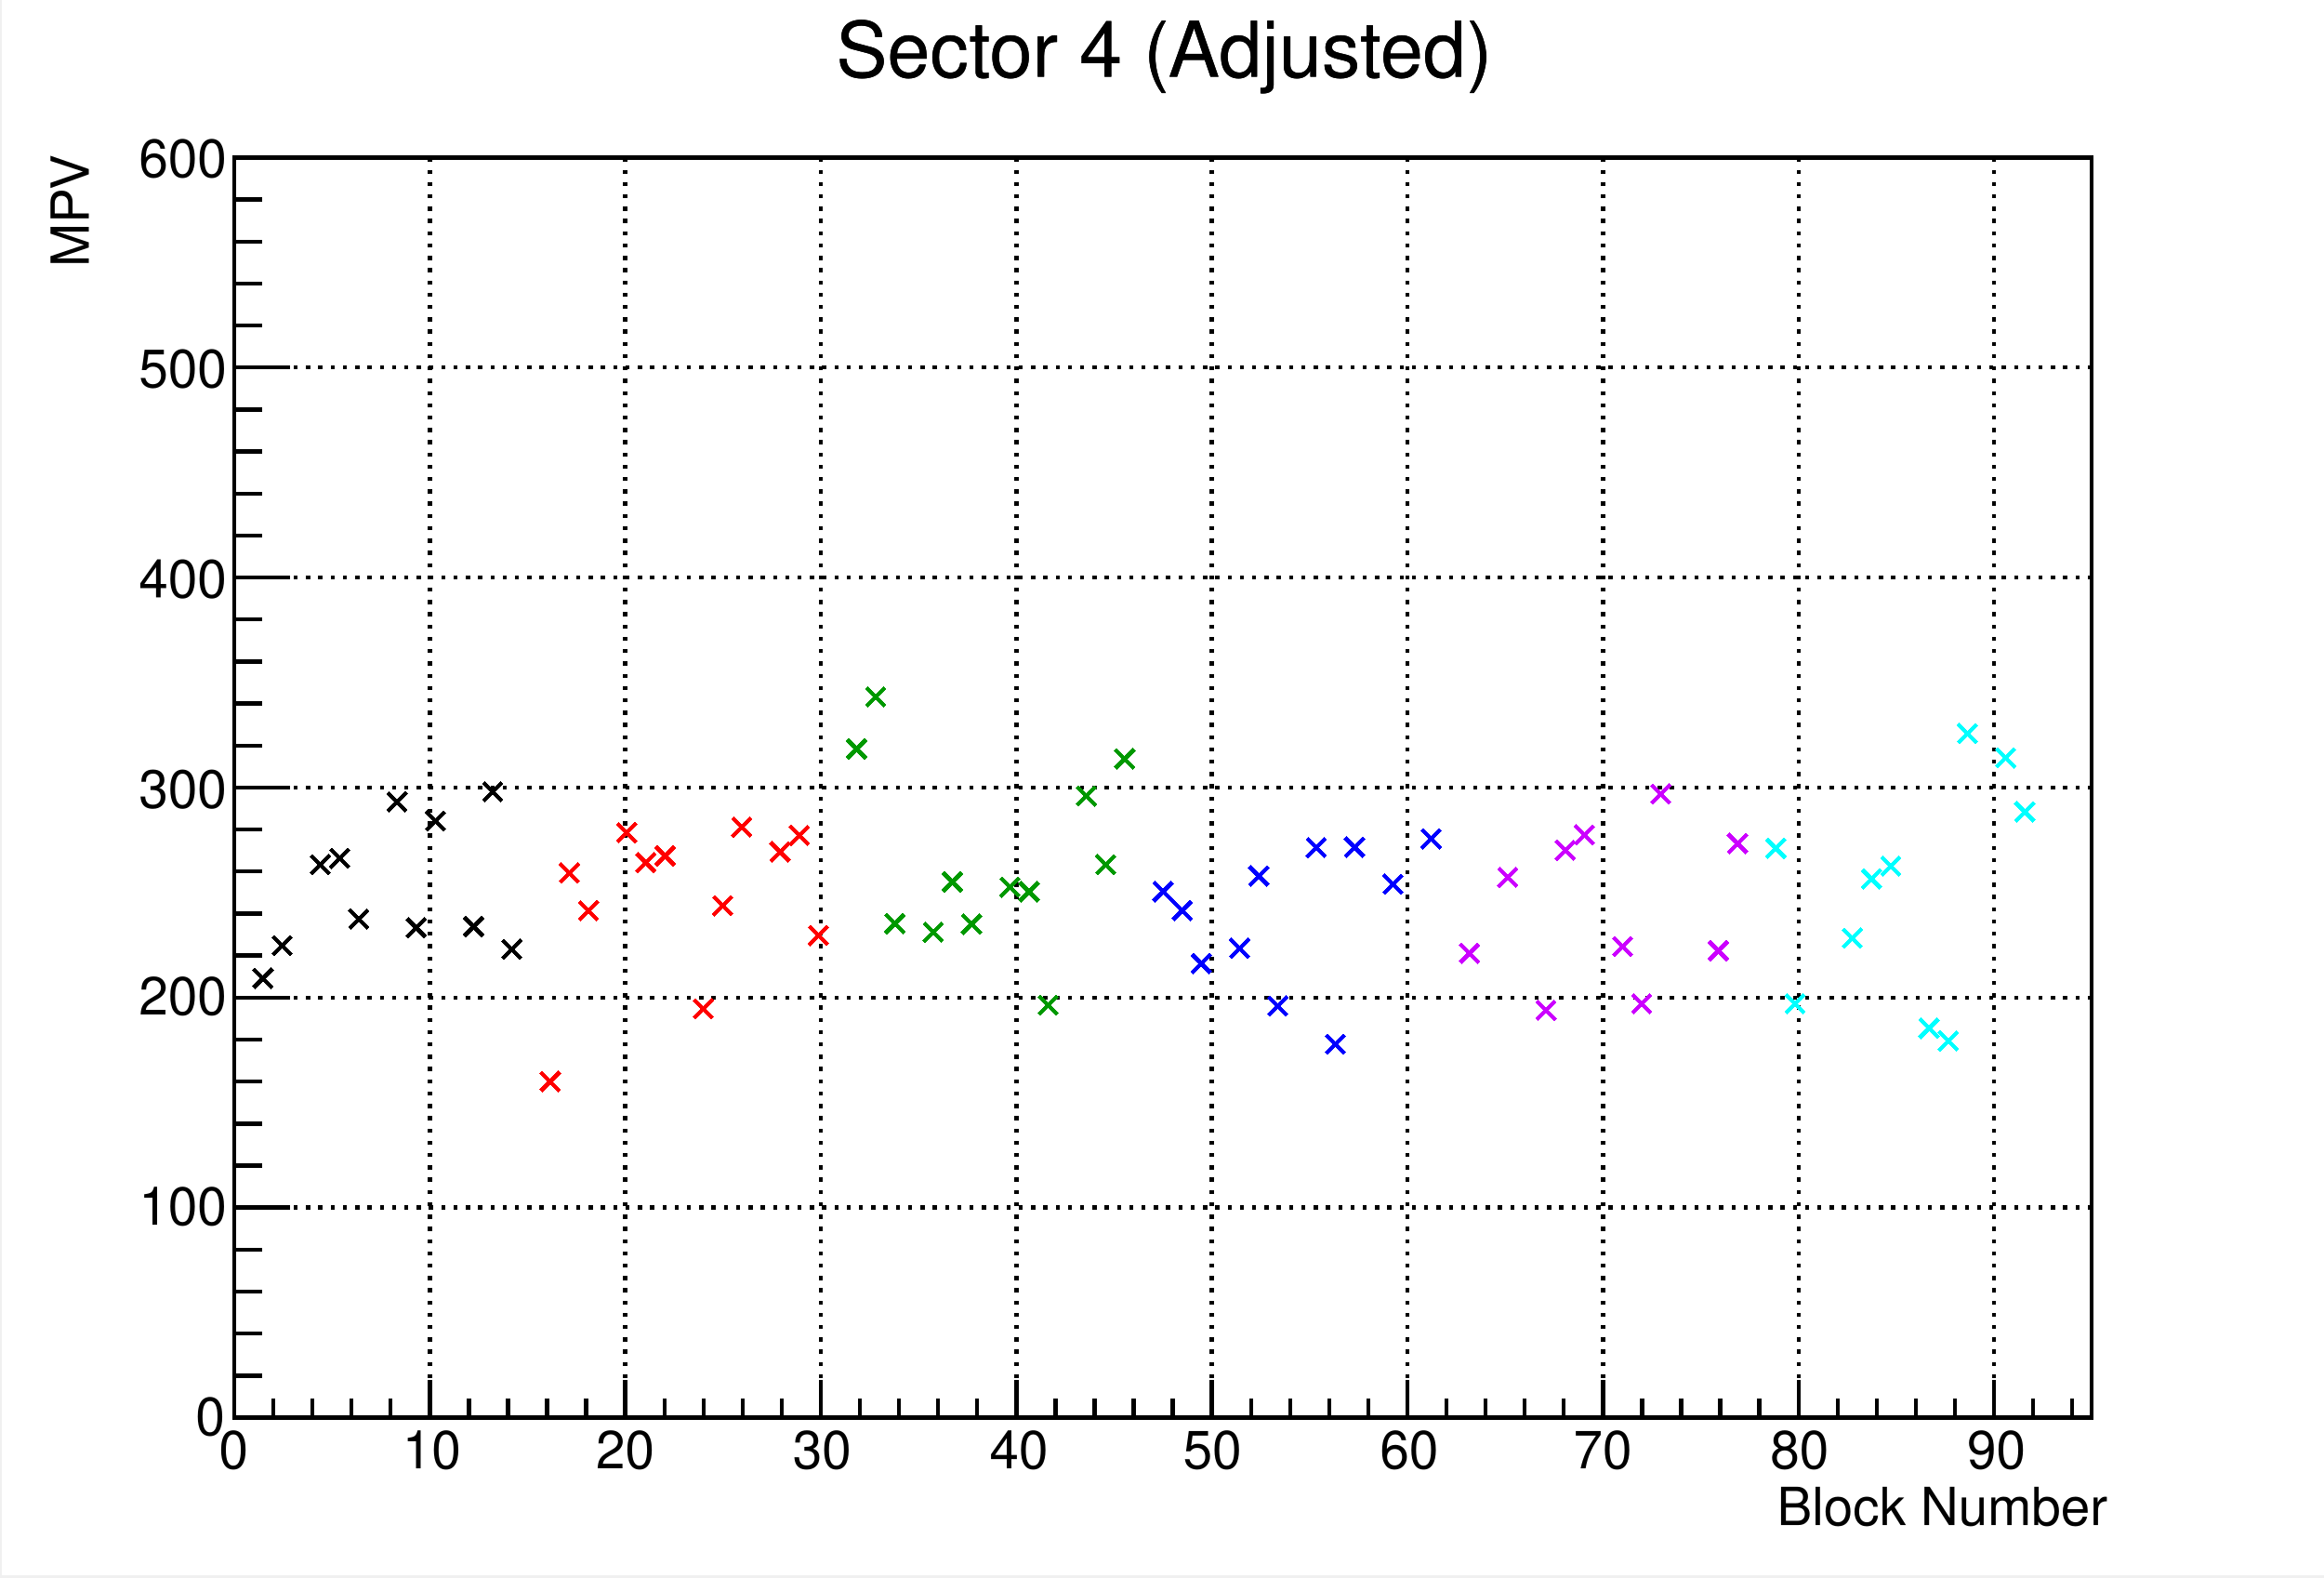
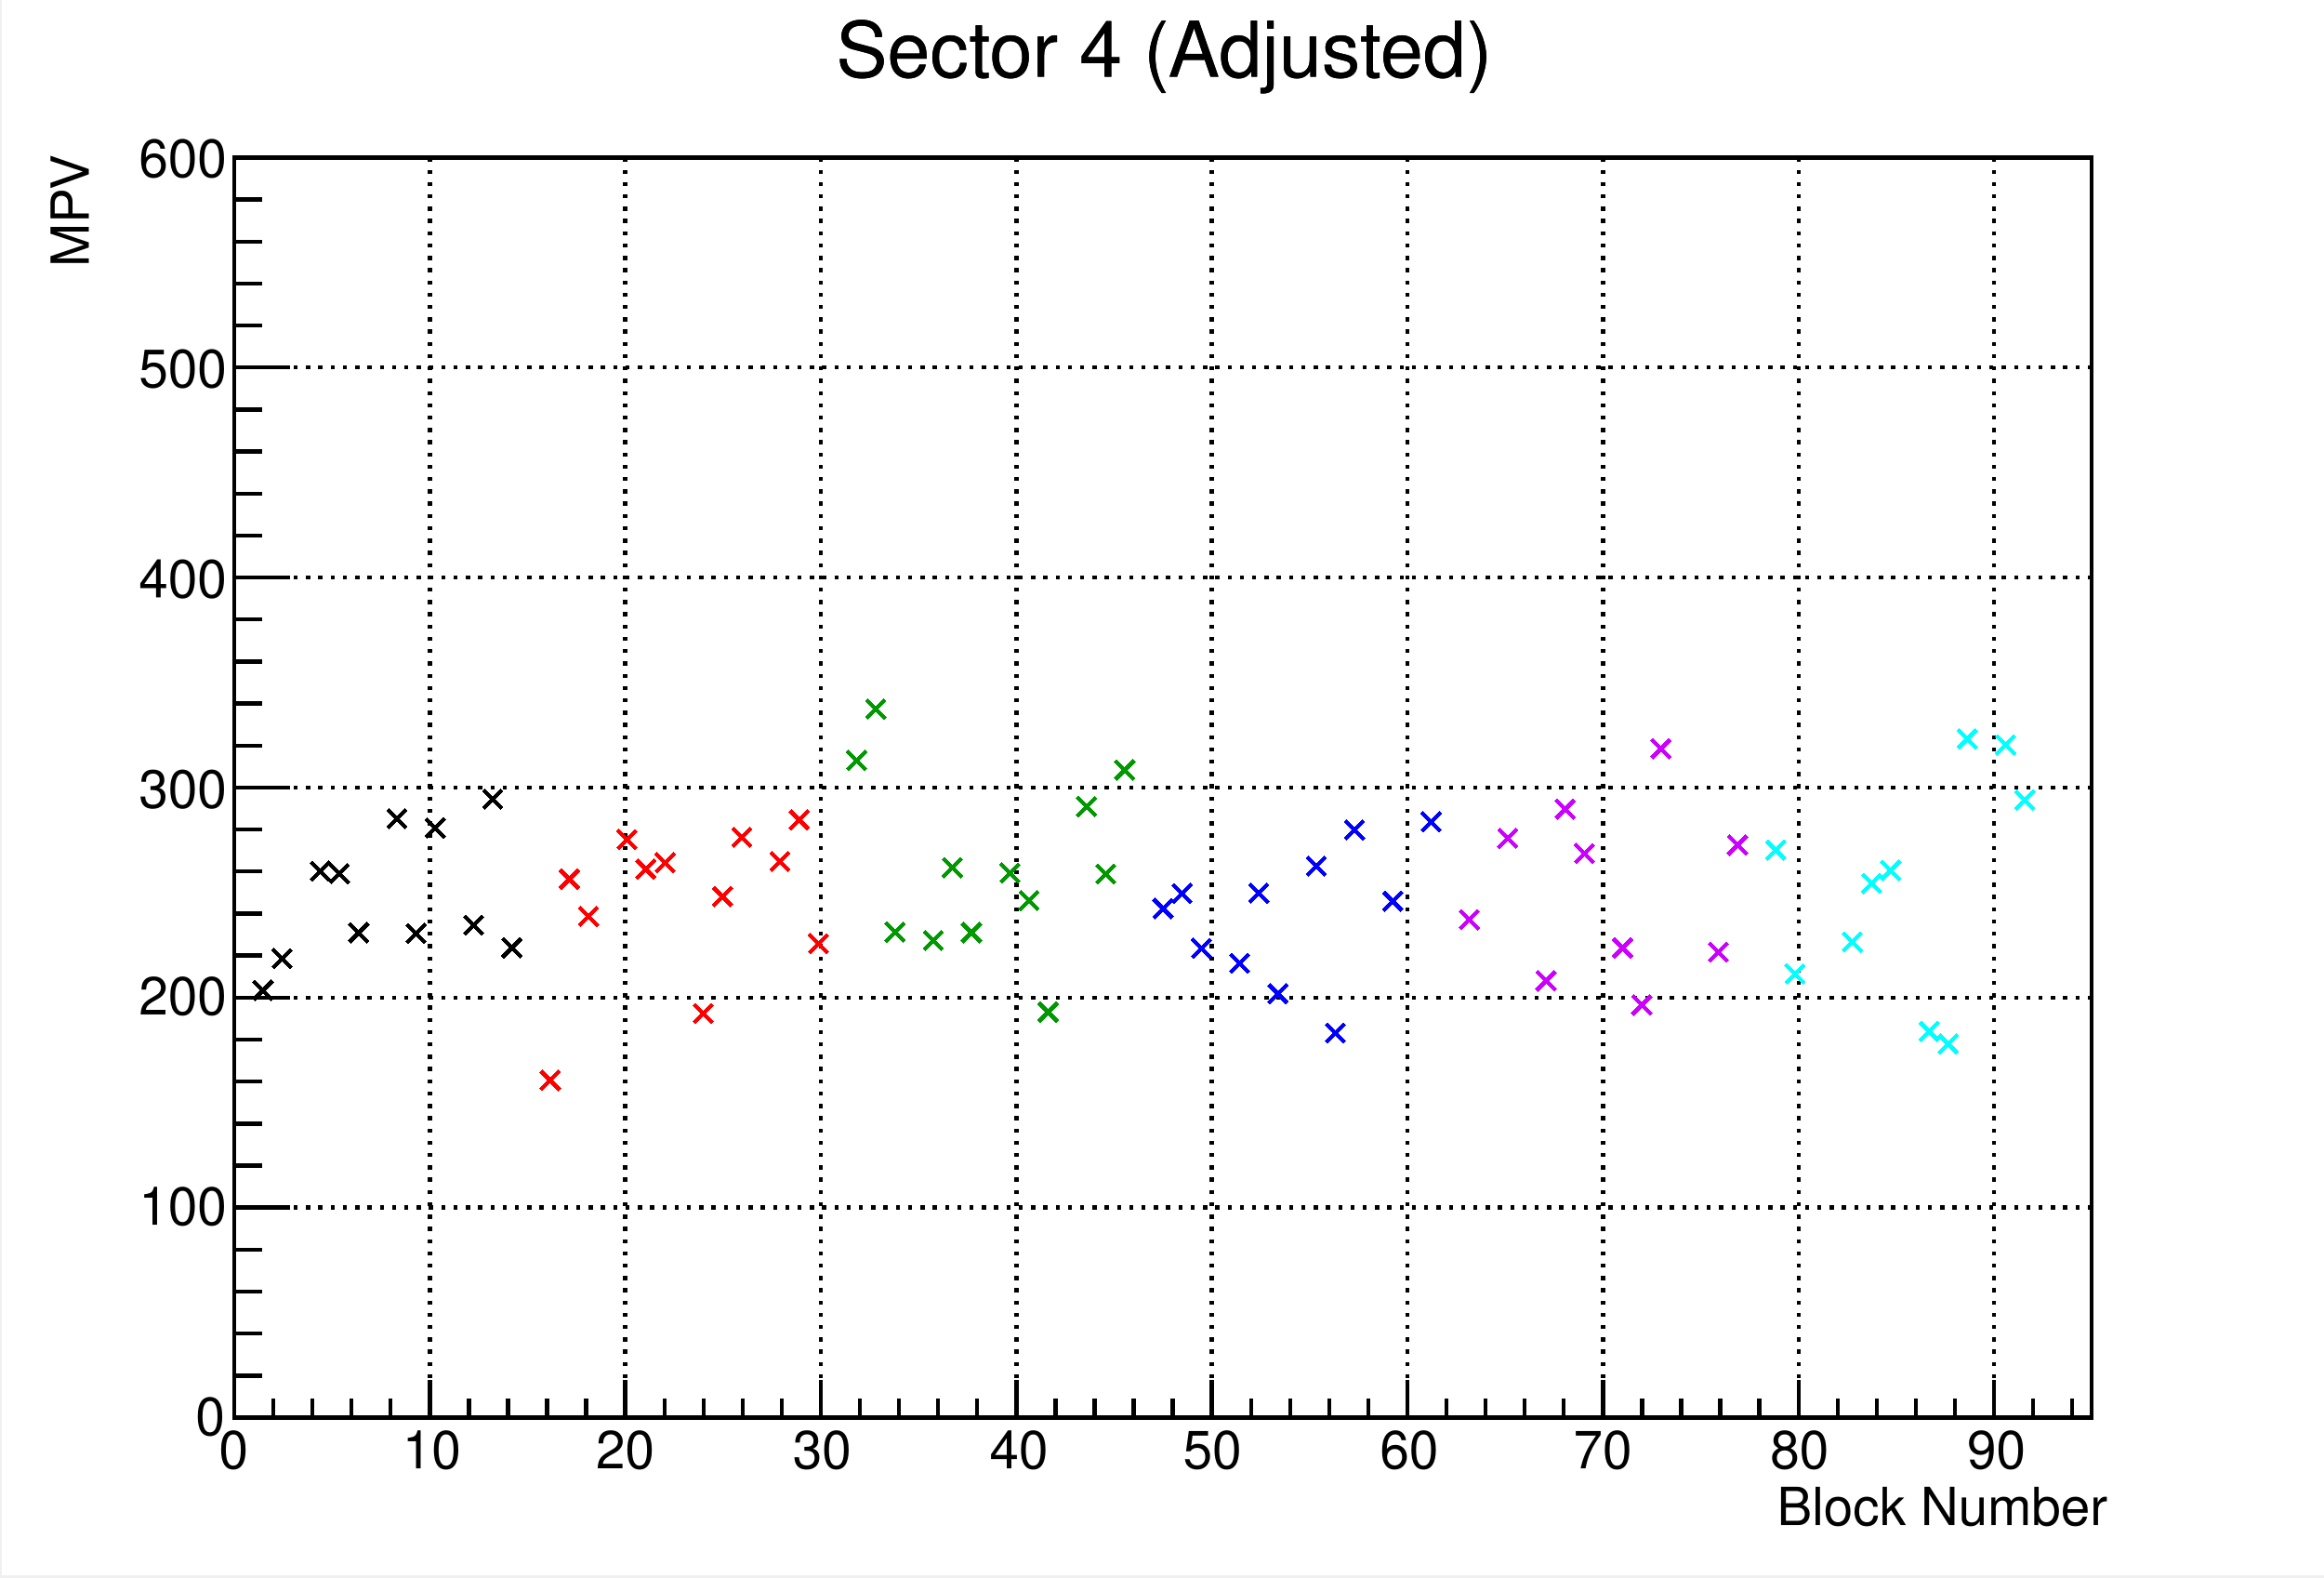
<svg xmlns="http://www.w3.org/2000/svg" width="567.429" height="384.969" viewBox="0 0 567.429 384.969" shape-rendering="crispEdges">
  <defs>
</defs>
  <rect x="0.5" y="0" width="566.929" height="384.469" fill="white" />
  <rect x="57.193" y="38.447" width="453.543" height="307.575" fill="white" />
  <rect x="57.193" y="38.447" width="453.543" height="307.575" fill="none" stroke="black" />
  <path d="M57.193,346.022h 453.543" fill="none" stroke="black" />
  <path d="M57.193,38.447v 307.575" fill="none" stroke="black" stroke-dasharray=" 1, 2" />
  <path d="M104.934,38.447v 307.575" fill="none" stroke="black" stroke-dasharray=" 1, 2" />
  <path d="M152.676,38.447v 307.575" fill="none" stroke="black" stroke-dasharray=" 1, 2" />
  <path d="M200.417,38.447v 307.575" fill="none" stroke="black" stroke-dasharray=" 1, 2" />
  <path d="M248.159,38.447v 307.575" fill="none" stroke="black" stroke-dasharray=" 1, 2" />
  <path d="M295.9,38.447v 307.575" fill="none" stroke="black" stroke-dasharray=" 1, 2" />
  <path d="M343.641,38.447v 307.575" fill="none" stroke="black" stroke-dasharray=" 1, 2" />
  <path d="M391.383,38.447v 307.575" fill="none" stroke="black" stroke-dasharray=" 1, 2" />
  <path d="M439.124,38.447v 307.575" fill="none" stroke="black" stroke-dasharray=" 1, 2" />
  <path d="M486.866,38.447v 307.575" fill="none" stroke="black" stroke-dasharray=" 1, 2" />
  <path d="M486.866,38.447v 307.575" fill="none" stroke="black" stroke-dasharray=" 1, 2" />
  <path d="M57.193,346.022v -307.575" fill="none" stroke="black" />
  <path d="M510.736,346.022h -453.543" fill="none" stroke="black" stroke-dasharray=" 1, 2" />
  <path d="M510.736,294.76h -453.543" fill="none" stroke="black" stroke-dasharray=" 1, 2" />
  <path d="M510.736,243.497h -453.543" fill="none" stroke="black" stroke-dasharray=" 1, 2" />
  <path d="M510.736,192.235h -453.543" fill="none" stroke="black" stroke-dasharray=" 1, 2" />
  <path d="M510.736,140.972h -453.543" fill="none" stroke="black" stroke-dasharray=" 1, 2" />
  <path d="M510.736,89.71h -453.543" fill="none" stroke="black" stroke-dasharray=" 1, 2" />
  <path d="M510.736,38.447h -453.543" fill="none" stroke="black" stroke-dasharray=" 1, 2" />
  <path d="M57.193,346.022h 453.543" fill="none" stroke="#000099" />
  <path d="M57.193,346.022h 453.543" fill="none" stroke="black" />
  <path d="M57.193,336.795v 9.227" fill="none" stroke="black" />
  <path d="M66.741,341.409v 4.614" fill="none" stroke="black" />
  <path d="M76.29,341.409v 4.614" fill="none" stroke="black" />
  <path d="M85.838,341.409v 4.614" fill="none" stroke="black" />
  <path d="M95.386,341.409v 4.614" fill="none" stroke="black" />
  <path d="M104.934,336.795v 9.227" fill="none" stroke="black" />
  <path d="M114.483,341.409v 4.614" fill="none" stroke="black" />
  <path d="M124.031,341.409v 4.614" fill="none" stroke="black" />
  <path d="M133.579,341.409v 4.614" fill="none" stroke="black" />
  <path d="M143.127,341.409v 4.614" fill="none" stroke="black" />
  <path d="M152.676,336.795v 9.227" fill="none" stroke="black" />
  <path d="M162.224,341.409v 4.614" fill="none" stroke="black" />
  <path d="M171.772,341.409v 4.614" fill="none" stroke="black" />
  <path d="M181.321,341.409v 4.614" fill="none" stroke="black" />
  <path d="M190.869,341.409v 4.614" fill="none" stroke="black" />
  <path d="M200.417,336.795v 9.227" fill="none" stroke="black" />
  <path d="M209.965,341.409v 4.614" fill="none" stroke="black" />
  <path d="M219.514,341.409v 4.614" fill="none" stroke="black" />
  <path d="M229.062,341.409v 4.614" fill="none" stroke="black" />
  <path d="M238.61,341.409v 4.614" fill="none" stroke="black" />
  <path d="M248.159,336.795v 9.227" fill="none" stroke="black" />
  <path d="M257.707,341.409v 4.614" fill="none" stroke="black" />
  <path d="M267.255,341.409v 4.614" fill="none" stroke="black" />
  <path d="M276.803,341.409v 4.614" fill="none" stroke="black" />
  <path d="M286.352,341.409v 4.614" fill="none" stroke="black" />
  <path d="M295.9,336.795v 9.227" fill="none" stroke="black" />
  <path d="M305.448,341.409v 4.614" fill="none" stroke="black" />
  <path d="M314.996,341.409v 4.614" fill="none" stroke="black" />
  <path d="M324.545,341.409v 4.614" fill="none" stroke="black" />
  <path d="M334.093,341.409v 4.614" fill="none" stroke="black" />
  <path d="M343.641,336.795v 9.227" fill="none" stroke="black" />
  <path d="M353.19,341.409v 4.614" fill="none" stroke="black" />
  <path d="M362.738,341.409v 4.614" fill="none" stroke="black" />
  <path d="M372.286,341.409v 4.614" fill="none" stroke="black" />
  <path d="M381.834,341.409v 4.614" fill="none" stroke="black" />
  <path d="M391.383,336.795v 9.227" fill="none" stroke="black" />
  <path d="M400.931,341.409v 4.614" fill="none" stroke="black" />
  <path d="M410.479,341.409v 4.614" fill="none" stroke="black" />
  <path d="M420.028,341.409v 4.614" fill="none" stroke="black" />
  <path d="M429.576,341.409v 4.614" fill="none" stroke="black" />
  <path d="M439.124,336.795v 9.227" fill="none" stroke="black" />
  <path d="M448.672,341.409v 4.614" fill="none" stroke="black" />
  <path d="M458.221,341.409v 4.614" fill="none" stroke="black" />
  <path d="M467.769,341.409v 4.614" fill="none" stroke="black" />
  <path d="M477.317,341.409v 4.614" fill="none" stroke="black" />
  <path d="M486.866,336.795v 9.227" fill="none" stroke="black" />
  <path d="M486.866,336.795v 9.227" fill="none" stroke="black" />
  <path d="M496.414,341.409v 4.614" fill="none" stroke="black" />
  <path d="M505.962,341.409v 4.614" fill="none" stroke="black" />
  <text xml:space="preserve" x="53.446" y="358.403" fill="black" font-size="12.845" font-family="Helvetica">0</text>
  <text xml:space="preserve" x="98.246" y="358.403" fill="black" font-size="12.845" font-family="Helvetica">10</text>
  <text xml:space="preserve" x="145.49" y="358.403" fill="black" font-size="12.845" font-family="Helvetica">20</text>
  <text xml:space="preserve" x="193.549" y="358.403" fill="black" font-size="12.845" font-family="Helvetica">30</text>
  <text xml:space="preserve" x="241.608" y="358.403" fill="black" font-size="12.845" font-family="Helvetica">40</text>
  <text xml:space="preserve" x="288.852" y="358.403" fill="black" font-size="12.845" font-family="Helvetica">50</text>
  <text xml:space="preserve" x="336.911" y="358.403" fill="black" font-size="12.845" font-family="Helvetica">60</text>
  <text xml:space="preserve" x="384.155" y="358.403" fill="black" font-size="12.845" font-family="Helvetica">70</text>
  <text xml:space="preserve" x="432.213" y="358.403" fill="black" font-size="12.845" font-family="Helvetica">80</text>
  <text xml:space="preserve" x="480.272" y="358.403" fill="black" font-size="12.845" font-family="Helvetica">90</text>
  <text xml:space="preserve" x="433.842" y="372.251" fill="black" font-size="12.845" font-family="Helvetica">Block Number</text>
  <path d="M57.193,346.022v -307.575" fill="none" stroke="black" />
  <path d="M70.799,346.022h -13.606" fill="none" stroke="black" />
  <path d="M63.996,335.77h -6.803" fill="none" stroke="black" />
  <path d="M63.996,325.517h -6.803" fill="none" stroke="black" />
  <path d="M63.996,315.265h -6.803" fill="none" stroke="black" />
  <path d="M63.996,305.012h -6.803" fill="none" stroke="black" />
  <path d="M70.799,294.76h -13.606" fill="none" stroke="black" />
  <path d="M63.996,284.507h -6.803" fill="none" stroke="black" />
  <path d="M63.996,274.255h -6.803" fill="none" stroke="black" />
  <path d="M63.996,264.002h -6.803" fill="none" stroke="black" />
  <path d="M63.996,253.75h -6.803" fill="none" stroke="black" />
  <path d="M70.799,243.497h -13.606" fill="none" stroke="black" />
  <path d="M63.996,233.245h -6.803" fill="none" stroke="black" />
  <path d="M63.996,222.992h -6.803" fill="none" stroke="black" />
  <path d="M63.996,212.74h -6.803" fill="none" stroke="black" />
  <path d="M63.996,202.487h -6.803" fill="none" stroke="black" />
  <path d="M70.799,192.235h -13.606" fill="none" stroke="black" />
  <path d="M63.996,181.982h -6.803" fill="none" stroke="black" />
  <path d="M63.996,171.73h -6.803" fill="none" stroke="black" />
  <path d="M63.996,161.477h -6.803" fill="none" stroke="black" />
  <path d="M63.996,151.225h -6.803" fill="none" stroke="black" />
  <path d="M70.799,140.972h -13.606" fill="none" stroke="black" />
  <path d="M63.996,130.72h -6.803" fill="none" stroke="black" />
  <path d="M63.996,120.467h -6.803" fill="none" stroke="black" />
  <path d="M63.996,110.215h -6.803" fill="none" stroke="black" />
  <path d="M63.996,99.962h -6.803" fill="none" stroke="black" />
  <path d="M70.799,89.71h -13.606" fill="none" stroke="black" />
  <path d="M63.996,79.457h -6.803" fill="none" stroke="black" />
  <path d="M63.996,69.204h -6.803" fill="none" stroke="black" />
  <path d="M63.996,58.952h -6.803" fill="none" stroke="black" />
  <path d="M63.996,48.699h -6.803" fill="none" stroke="black" />
  <path d="M70.799,38.447h -13.606" fill="none" stroke="black" />
  <text xml:space="preserve" x="47.744" y="350.258" fill="black" font-size="12.845" font-family="Helvetica">0</text>
  <text xml:space="preserve" x="33.897" y="298.941" fill="black" font-size="12.845" font-family="Helvetica">100</text>
  <text xml:space="preserve" x="33.897" y="247.624" fill="black" font-size="12.845" font-family="Helvetica">200</text>
  <text xml:space="preserve" x="33.897" y="197.122" fill="black" font-size="12.845" font-family="Helvetica">300</text>
  <text xml:space="preserve" x="33.897" y="145.805" fill="black" font-size="12.845" font-family="Helvetica">400</text>
  <text xml:space="preserve" x="33.897" y="94.488" fill="black" font-size="12.845" font-family="Helvetica">500</text>
  <text xml:space="preserve" x="33.897" y="43.171" fill="black" font-size="12.845" font-family="Helvetica">600</text>
  <g transform="rotate(-90,21.6784,65.1643)">
    <text xml:space="preserve" x="21.678" y="65.164" fill="black" font-size="12.845" font-family="Helvetica">MPV</text>
  </g>
  <text xml:space="preserve" x="204.138" y="18.735" fill="black" font-size="18.794" font-family="Helvetica">Sector 4 (Adjusted)</text>
  <g stroke="black" stroke-width="1" fill="none">
-     <line x1="61.903" y1="236.497" x2="66.51" y2="241.104" />
-     <line x1="61.903" y1="241.104" x2="66.51" y2="236.497" />
-   </g>
-   <g stroke="black" stroke-width="1" fill="none">
-     <line x1="66.579" y1="228.493" x2="71.186" y2="233.1" />
-     <line x1="66.579" y1="233.1" x2="71.186" y2="228.493" />
-   </g>
-   <g stroke="black" stroke-width="1" fill="none">
-     <line x1="75.93" y1="208.744" x2="80.537" y2="213.351" />
-     <line x1="75.93" y1="213.351" x2="80.537" y2="208.744" />
-   </g>
-   <g stroke="black" stroke-width="1" fill="none">
-     <line x1="80.606" y1="207.213" x2="85.213" y2="211.82" />
-     <line x1="80.606" y1="211.82" x2="85.213" y2="207.213" />
-   </g>
-   <g stroke="black" stroke-width="1" fill="none">
-     <line x1="85.281" y1="222.037" x2="89.888" y2="226.644" />
-     <line x1="85.281" y1="226.644" x2="89.888" y2="222.037" />
-   </g>
-   <g stroke="black" stroke-width="1" fill="none">
-     <line x1="94.633" y1="193.41" x2="99.24" y2="198.017" />
-     <line x1="94.633" y1="198.017" x2="99.24" y2="193.41" />
-   </g>
-   <g stroke="black" stroke-width="1" fill="none">
-     <line x1="99.308" y1="224.14" x2="103.916" y2="228.747" />
-     <line x1="99.308" y1="228.747" x2="103.916" y2="224.14" />
-   </g>
-   <g stroke="black" stroke-width="1" fill="none">
-     <line x1="103.984" y1="198.096" x2="108.591" y2="202.703" />
-     <line x1="103.984" y1="202.703" x2="108.591" y2="198.096" />
-   </g>
-   <g stroke="black" stroke-width="1" fill="none">
-     <line x1="113.336" y1="223.894" x2="117.943" y2="228.501" />
-     <line x1="113.336" y1="228.501" x2="117.943" y2="223.894" />
-   </g>
-   <g stroke="black" stroke-width="1" fill="none">
-     <line x1="118.011" y1="190.988" x2="122.618" y2="195.595" />
-     <line x1="118.011" y1="195.595" x2="122.618" y2="190.988" />
-   </g>
-   <g stroke="black" stroke-width="1" fill="none">
-     <line x1="122.687" y1="229.422" x2="127.294" y2="234.029" />
-     <line x1="122.687" y1="234.029" x2="127.294" y2="229.422" />
-   </g>
-   <g stroke="#ff0000" stroke-width="1" fill="none">
-     <line x1="132.038" y1="261.665" x2="136.646" y2="266.272" />
-     <line x1="132.038" y1="266.272" x2="136.646" y2="261.665" />
-   </g>
-   <g stroke="#ff0000" stroke-width="1" fill="none">
-     <line x1="136.714" y1="210.747" x2="141.321" y2="215.354" />
-     <line x1="136.714" y1="215.354" x2="141.321" y2="210.747" />
-   </g>
-   <g stroke="#ff0000" stroke-width="1" fill="none">
-     <line x1="141.39" y1="219.961" x2="145.997" y2="224.568" />
-     <line x1="141.39" y1="224.568" x2="145.997" y2="219.961" />
-   </g>
-   <g stroke="#ff0000" stroke-width="1" fill="none">
-     <line x1="150.741" y1="200.943" x2="155.348" y2="205.55" />
-     <line x1="150.741" y1="205.55" x2="155.348" y2="200.943" />
-   </g>
-   <g stroke="#ff0000" stroke-width="1" fill="none">
-     <line x1="155.417" y1="208.282" x2="160.024" y2="212.889" />
-     <line x1="155.417" y1="212.889" x2="160.024" y2="208.282" />
-   </g>
-   <g stroke="#ff0000" stroke-width="1" fill="none">
-     <line x1="160.093" y1="206.642" x2="164.7" y2="211.249" />
-     <line x1="160.093" y1="211.249" x2="164.7" y2="206.642" />
-   </g>
-   <g stroke="#ff0000" stroke-width="1" fill="none">
-     <line x1="169.444" y1="243.927" x2="174.051" y2="248.534" />
-     <line x1="169.444" y1="248.534" x2="174.051" y2="243.927" />
-   </g>
-   <g stroke="#ff0000" stroke-width="1" fill="none">
-     <line x1="174.12" y1="218.775" x2="178.727" y2="223.382" />
-     <line x1="174.12" y1="223.382" x2="178.727" y2="218.775" />
-   </g>
-   <g stroke="#ff0000" stroke-width="1" fill="none">
-     <line x1="178.796" y1="199.614" x2="183.403" y2="204.222" />
-     <line x1="178.796" y1="204.222" x2="183.403" y2="199.614" />
-   </g>
-   <g stroke="#ff0000" stroke-width="1" fill="none">
-     <line x1="188.147" y1="205.608" x2="192.754" y2="210.215" />
-     <line x1="188.147" y1="210.215" x2="192.754" y2="205.608" />
-   </g>
-   <g stroke="#ff0000" stroke-width="1" fill="none">
-     <line x1="192.823" y1="201.614" x2="197.43" y2="206.221" />
-     <line x1="192.823" y1="206.221" x2="197.43" y2="201.614" />
-   </g>
-   <g stroke="#ff0000" stroke-width="1" fill="none">
-     <line x1="197.498" y1="226.046" x2="202.105" y2="230.653" />
-     <line x1="197.498" y1="230.653" x2="202.105" y2="226.046" />
-   </g>
-   <g stroke="#009900" stroke-width="1" fill="none">
-     <line x1="206.85" y1="180.522" x2="211.457" y2="185.129" />
-     <line x1="206.85" y1="185.129" x2="211.457" y2="180.522" />
-   </g>
-   <g stroke="#009900" stroke-width="1" fill="none">
-     <line x1="211.525" y1="167.803" x2="216.133" y2="172.41" />
-     <line x1="211.525" y1="172.41" x2="216.133" y2="167.803" />
-   </g>
-   <g stroke="#009900" stroke-width="1" fill="none">
-     <line x1="216.201" y1="223.171" x2="220.808" y2="227.779" />
-     <line x1="216.201" y1="227.779" x2="220.808" y2="223.171" />
-   </g>
-   <g stroke="#009900" stroke-width="1" fill="none">
-     <line x1="225.553" y1="225.259" x2="230.16" y2="229.866" />
-     <line x1="225.553" y1="229.866" x2="230.16" y2="225.259" />
-   </g>
-   <g stroke="#009900" stroke-width="1" fill="none">
-     <line x1="230.228" y1="212.985" x2="234.835" y2="217.592" />
-     <line x1="230.228" y1="217.592" x2="234.835" y2="212.985" />
-   </g>
-   <g stroke="#009900" stroke-width="1" fill="none">
-     <line x1="234.904" y1="223.292" x2="239.511" y2="227.899" />
-     <line x1="234.904" y1="227.899" x2="239.511" y2="223.292" />
-   </g>
-   <g stroke="#009900" stroke-width="1" fill="none">
-     <line x1="244.255" y1="214.232" x2="248.862" y2="218.839" />
-     <line x1="244.255" y1="218.839" x2="248.862" y2="214.232" />
-   </g>
-   <g stroke="#009900" stroke-width="1" fill="none">
-     <line x1="248.931" y1="215.36" x2="253.538" y2="219.968" />
-     <line x1="248.931" y1="219.968" x2="253.538" y2="215.36" />
-   </g>
-   <g stroke="#009900" stroke-width="1" fill="none">
-     <line x1="253.607" y1="243.046" x2="258.214" y2="247.653" />
-     <line x1="253.607" y1="247.653" x2="258.214" y2="243.046" />
-   </g>
-   <g stroke="#009900" stroke-width="1" fill="none">
-     <line x1="262.958" y1="191.988" x2="267.565" y2="196.595" />
-     <line x1="262.958" y1="196.595" x2="267.565" y2="191.988" />
-   </g>
-   <g stroke="#009900" stroke-width="1" fill="none">
-     <line x1="267.634" y1="208.743" x2="272.241" y2="213.35" />
-     <line x1="267.634" y1="213.35" x2="272.241" y2="208.743" />
-   </g>
-   <g stroke="#009900" stroke-width="1" fill="none">
-     <line x1="272.31" y1="182.922" x2="276.917" y2="187.529" />
-     <line x1="272.31" y1="187.529" x2="276.917" y2="182.922" />
-   </g>
-   <g stroke="#0000ff" stroke-width="1" fill="none">
-     <line x1="281.661" y1="215.357" x2="286.268" y2="219.964" />
-     <line x1="281.661" y1="219.964" x2="286.268" y2="215.357" />
-   </g>
-   <g stroke="#0000ff" stroke-width="1" fill="none">
-     <line x1="286.337" y1="219.967" x2="290.944" y2="224.574" />
-     <line x1="286.337" y1="224.574" x2="290.944" y2="219.967" />
-   </g>
-   <g stroke="#0000ff" stroke-width="1" fill="none">
-     <line x1="291.012" y1="232.916" x2="295.62" y2="237.523" />
-     <line x1="291.012" y1="237.523" x2="295.62" y2="232.916" />
-   </g>
-   <g stroke="#0000ff" stroke-width="1" fill="none">
-     <line x1="300.364" y1="229.142" x2="304.971" y2="233.749" />
-     <line x1="300.364" y1="233.749" x2="304.971" y2="229.142" />
-   </g>
-   <g stroke="#0000ff" stroke-width="1" fill="none">
-     <line x1="305.04" y1="211.522" x2="309.647" y2="216.129" />
-     <line x1="305.04" y1="216.129" x2="309.647" y2="211.522" />
-   </g>
-   <g stroke="#0000ff" stroke-width="1" fill="none">
-     <line x1="309.715" y1="243.247" x2="314.322" y2="247.854" />
-     <line x1="309.715" y1="247.854" x2="314.322" y2="243.247" />
-   </g>
-   <g stroke="#0000ff" stroke-width="1" fill="none">
-     <line x1="319.067" y1="204.644" x2="323.674" y2="209.251" />
-     <line x1="319.067" y1="209.251" x2="323.674" y2="204.644" />
-   </g>
-   <g stroke="#0000ff" stroke-width="1" fill="none">
-     <line x1="323.742" y1="252.58" x2="328.349" y2="257.187" />
-     <line x1="323.742" y1="257.187" x2="328.349" y2="252.58" />
-   </g>
-   <g stroke="#0000ff" stroke-width="1" fill="none">
-     <line x1="328.418" y1="204.479" x2="333.025" y2="209.086" />
-     <line x1="328.418" y1="209.086" x2="333.025" y2="204.479" />
-   </g>
-   <g stroke="#0000ff" stroke-width="1" fill="none">
-     <line x1="337.769" y1="213.538" x2="342.377" y2="218.146" />
-     <line x1="337.769" y1="218.146" x2="342.377" y2="213.538" />
-   </g>
-   <g stroke="#0000ff" stroke-width="1" fill="none">
-     <line x1="347.121" y1="202.502" x2="351.728" y2="207.109" />
-     <line x1="347.121" y1="207.109" x2="351.728" y2="202.502" />
-   </g>
-   <g stroke="#cc00ff" stroke-width="1" fill="none">
-     <line x1="356.472" y1="230.427" x2="361.079" y2="235.034" />
-     <line x1="356.472" y1="235.034" x2="361.079" y2="230.427" />
-   </g>
-   <g stroke="#cc00ff" stroke-width="1" fill="none">
-     <line x1="365.824" y1="211.906" x2="370.431" y2="216.513" />
-     <line x1="365.824" y1="216.513" x2="370.431" y2="211.906" />
-   </g>
-   <g stroke="#cc00ff" stroke-width="1" fill="none">
-     <line x1="375.175" y1="244.329" x2="379.782" y2="248.936" />
-     <line x1="375.175" y1="248.936" x2="379.782" y2="244.329" />
-   </g>
-   <g stroke="#cc00ff" stroke-width="1" fill="none">
-     <line x1="379.851" y1="205.261" x2="384.458" y2="209.868" />
-     <line x1="379.851" y1="209.868" x2="384.458" y2="205.261" />
-   </g>
-   <g stroke="#cc00ff" stroke-width="1" fill="none">
-     <line x1="384.526" y1="201.486" x2="389.134" y2="206.093" />
-     <line x1="384.526" y1="206.093" x2="389.134" y2="201.486" />
-   </g>
-   <g stroke="#cc00ff" stroke-width="1" fill="none">
-     <line x1="393.878" y1="228.738" x2="398.485" y2="233.345" />
-     <line x1="393.878" y1="233.345" x2="398.485" y2="228.738" />
-   </g>
-   <g stroke="#cc00ff" stroke-width="1" fill="none">
-     <line x1="398.554" y1="242.72" x2="403.161" y2="247.328" />
-     <line x1="398.554" y1="247.328" x2="403.161" y2="242.72" />
-   </g>
-   <g stroke="#cc00ff" stroke-width="1" fill="none">
-     <line x1="403.229" y1="191.508" x2="407.836" y2="196.116" />
-     <line x1="403.229" y1="196.116" x2="407.836" y2="191.508" />
-   </g>
-   <g stroke="#cc00ff" stroke-width="1" fill="none">
-     <line x1="417.256" y1="229.77" x2="421.864" y2="234.377" />
-     <line x1="417.256" y1="234.377" x2="421.864" y2="229.77" />
-   </g>
-   <g stroke="#cc00ff" stroke-width="1" fill="none">
-     <line x1="421.932" y1="203.565" x2="426.539" y2="208.172" />
-     <line x1="421.932" y1="208.172" x2="426.539" y2="203.565" />
-   </g>
-   <g stroke="#00ffff" stroke-width="1" fill="none">
-     <line x1="431.284" y1="204.782" x2="435.891" y2="209.389" />
-     <line x1="431.284" y1="209.389" x2="435.891" y2="204.782" />
-   </g>
-   <g stroke="#00ffff" stroke-width="1" fill="none">
-     <line x1="435.959" y1="242.716" x2="440.566" y2="247.323" />
-     <line x1="435.959" y1="247.323" x2="440.566" y2="242.716" />
-   </g>
-   <g stroke="#00ffff" stroke-width="1" fill="none">
-     <line x1="449.986" y1="226.704" x2="454.593" y2="231.311" />
-     <line x1="449.986" y1="231.311" x2="454.593" y2="226.704" />
-   </g>
-   <g stroke="#00ffff" stroke-width="1" fill="none">
-     <line x1="454.662" y1="212.268" x2="459.269" y2="216.876" />
-     <line x1="454.662" y1="216.876" x2="459.269" y2="212.268" />
-   </g>
-   <g stroke="#00ffff" stroke-width="1" fill="none">
-     <line x1="459.338" y1="209.1" x2="463.945" y2="213.707" />
-     <line x1="459.338" y1="213.707" x2="463.945" y2="209.1" />
-   </g>
-   <g stroke="#00ffff" stroke-width="1" fill="none">
-     <line x1="468.689" y1="248.685" x2="473.296" y2="253.292" />
-     <line x1="468.689" y1="253.292" x2="473.296" y2="248.685" />
-   </g>
-   <g stroke="#00ffff" stroke-width="1" fill="none">
-     <line x1="473.365" y1="251.792" x2="477.972" y2="256.399" />
-     <line x1="473.365" y1="256.399" x2="477.972" y2="251.792" />
-   </g>
-   <g stroke="#00ffff" stroke-width="1" fill="none">
-     <line x1="478.041" y1="176.741" x2="482.648" y2="181.349" />
-     <line x1="478.041" y1="181.349" x2="482.648" y2="176.741" />
-   </g>
-   <g stroke="#00ffff" stroke-width="1" fill="none">
-     <line x1="487.392" y1="182.724" x2="491.999" y2="187.331" />
-     <line x1="487.392" y1="187.331" x2="491.999" y2="182.724" />
-   </g>
-   <g stroke="#00ffff" stroke-width="1" fill="none">
-     <line x1="492.068" y1="195.856" x2="496.675" y2="200.463" />
-     <line x1="492.068" y1="200.463" x2="496.675" y2="195.856" />
+     <line x1="61.903" y1="239.439" x2="66.51" y2="244.046" />
+     <line x1="61.903" y1="244.046" x2="66.51" y2="239.439" />
+   </g>
+   <g stroke="black" stroke-width="1" fill="none">
+     <line x1="66.579" y1="231.655" x2="71.186" y2="236.262" />
+     <line x1="66.579" y1="236.262" x2="71.186" y2="231.655" />
+   </g>
+   <g stroke="black" stroke-width="1" fill="none">
+     <line x1="75.93" y1="210.325" x2="80.537" y2="214.932" />
+     <line x1="75.93" y1="214.932" x2="80.537" y2="210.325" />
+   </g>
+   <g stroke="black" stroke-width="1" fill="none">
+     <line x1="80.606" y1="210.958" x2="85.213" y2="215.565" />
+     <line x1="80.606" y1="215.565" x2="85.213" y2="210.958" />
+   </g>
+   <g stroke="black" stroke-width="1" fill="none">
+     <line x1="85.281" y1="225.375" x2="89.888" y2="229.983" />
+     <line x1="85.281" y1="229.983" x2="89.888" y2="225.375" />
+   </g>
+   <g stroke="black" stroke-width="1" fill="none">
+     <line x1="94.633" y1="197.534" x2="99.24" y2="202.141" />
+     <line x1="94.633" y1="202.141" x2="99.24" y2="197.534" />
+   </g>
+   <g stroke="black" stroke-width="1" fill="none">
+     <line x1="99.308" y1="225.542" x2="103.916" y2="230.149" />
+     <line x1="99.308" y1="230.149" x2="103.916" y2="225.542" />
+   </g>
+   <g stroke="black" stroke-width="1" fill="none">
+     <line x1="103.984" y1="199.803" x2="108.591" y2="204.41" />
+     <line x1="103.984" y1="204.41" x2="108.591" y2="199.803" />
+   </g>
+   <g stroke="black" stroke-width="1" fill="none">
+     <line x1="113.336" y1="223.533" x2="117.943" y2="228.14" />
+     <line x1="113.336" y1="228.14" x2="117.943" y2="223.533" />
+   </g>
+   <g stroke="black" stroke-width="1" fill="none">
+     <line x1="118.011" y1="192.778" x2="122.618" y2="197.385" />
+     <line x1="118.011" y1="197.385" x2="122.618" y2="192.778" />
+   </g>
+   <g stroke="black" stroke-width="1" fill="none">
+     <line x1="122.687" y1="229.077" x2="127.294" y2="233.685" />
+     <line x1="122.687" y1="233.685" x2="127.294" y2="229.077" />
+   </g>
+   <g stroke="#ff0000" stroke-width="1" fill="none">
+     <line x1="132.038" y1="261.418" x2="136.646" y2="266.025" />
+     <line x1="132.038" y1="266.025" x2="136.646" y2="261.418" />
+   </g>
+   <g stroke="#ff0000" stroke-width="1" fill="none">
+     <line x1="136.714" y1="212.305" x2="141.321" y2="216.912" />
+     <line x1="136.714" y1="216.912" x2="141.321" y2="212.305" />
+   </g>
+   <g stroke="#ff0000" stroke-width="1" fill="none">
+     <line x1="141.39" y1="221.411" x2="145.997" y2="226.018" />
+     <line x1="141.39" y1="226.018" x2="145.997" y2="221.411" />
+   </g>
+   <g stroke="#ff0000" stroke-width="1" fill="none">
+     <line x1="150.741" y1="202.616" x2="155.348" y2="207.224" />
+     <line x1="150.741" y1="207.224" x2="155.348" y2="202.616" />
+   </g>
+   <g stroke="#ff0000" stroke-width="1" fill="none">
+     <line x1="155.417" y1="209.869" x2="160.024" y2="214.476" />
+     <line x1="155.417" y1="214.476" x2="160.024" y2="209.869" />
+   </g>
+   <g stroke="#ff0000" stroke-width="1" fill="none">
+     <line x1="160.093" y1="208.248" x2="164.7" y2="212.856" />
+     <line x1="160.093" y1="212.856" x2="164.7" y2="208.248" />
+   </g>
+   <g stroke="#ff0000" stroke-width="1" fill="none">
+     <line x1="169.444" y1="245.097" x2="174.051" y2="249.704" />
+     <line x1="169.444" y1="249.704" x2="174.051" y2="245.097" />
+   </g>
+   <g stroke="#ff0000" stroke-width="1" fill="none">
+     <line x1="174.12" y1="216.586" x2="178.727" y2="221.193" />
+     <line x1="174.12" y1="221.193" x2="178.727" y2="216.586" />
+   </g>
+   <g stroke="#ff0000" stroke-width="1" fill="none">
+     <line x1="178.796" y1="202.077" x2="183.403" y2="206.684" />
+     <line x1="178.796" y1="206.684" x2="183.403" y2="202.077" />
+   </g>
+   <g stroke="#ff0000" stroke-width="1" fill="none">
+     <line x1="188.147" y1="207.968" x2="192.754" y2="212.575" />
+     <line x1="188.147" y1="212.575" x2="192.754" y2="207.968" />
+   </g>
+   <g stroke="#ff0000" stroke-width="1" fill="none">
+     <line x1="192.823" y1="197.839" x2="197.43" y2="202.446" />
+     <line x1="192.823" y1="202.446" x2="197.43" y2="197.839" />
+   </g>
+   <g stroke="#ff0000" stroke-width="1" fill="none">
+     <line x1="197.498" y1="228.056" x2="202.105" y2="232.663" />
+     <line x1="197.498" y1="232.663" x2="202.105" y2="228.056" />
+   </g>
+   <g stroke="#009900" stroke-width="1" fill="none">
+     <line x1="206.85" y1="183.311" x2="211.457" y2="187.918" />
+     <line x1="206.85" y1="187.918" x2="211.457" y2="183.311" />
+   </g>
+   <g stroke="#009900" stroke-width="1" fill="none">
+     <line x1="211.525" y1="170.809" x2="216.133" y2="175.416" />
+     <line x1="211.525" y1="175.416" x2="216.133" y2="170.809" />
+   </g>
+   <g stroke="#009900" stroke-width="1" fill="none">
+     <line x1="216.201" y1="225.231" x2="220.808" y2="229.838" />
+     <line x1="216.201" y1="229.838" x2="220.808" y2="225.231" />
+   </g>
+   <g stroke="#009900" stroke-width="1" fill="none">
+     <line x1="225.553" y1="227.283" x2="230.16" y2="231.89" />
+     <line x1="225.553" y1="231.89" x2="230.16" y2="227.283" />
+   </g>
+   <g stroke="#009900" stroke-width="1" fill="none">
+     <line x1="230.228" y1="209.512" x2="234.835" y2="214.119" />
+     <line x1="230.228" y1="214.119" x2="234.835" y2="209.512" />
+   </g>
+   <g stroke="#009900" stroke-width="1" fill="none">
+     <line x1="234.904" y1="225.349" x2="239.511" y2="229.957" />
+     <line x1="234.904" y1="229.957" x2="239.511" y2="225.349" />
+   </g>
+   <g stroke="#009900" stroke-width="1" fill="none">
+     <line x1="244.255" y1="210.792" x2="248.862" y2="215.399" />
+     <line x1="244.255" y1="215.399" x2="248.862" y2="210.792" />
+   </g>
+   <g stroke="#009900" stroke-width="1" fill="none">
+     <line x1="248.931" y1="217.554" x2="253.538" y2="222.161" />
+     <line x1="248.931" y1="222.161" x2="253.538" y2="217.554" />
+   </g>
+   <g stroke="#009900" stroke-width="1" fill="none">
+     <line x1="253.607" y1="244.766" x2="258.214" y2="249.373" />
+     <line x1="253.607" y1="249.373" x2="258.214" y2="244.766" />
+   </g>
+   <g stroke="#009900" stroke-width="1" fill="none">
+     <line x1="262.958" y1="194.581" x2="267.565" y2="199.188" />
+     <line x1="262.958" y1="199.188" x2="267.565" y2="194.581" />
+   </g>
+   <g stroke="#009900" stroke-width="1" fill="none">
+     <line x1="267.634" y1="211.049" x2="272.241" y2="215.656" />
+     <line x1="267.634" y1="215.656" x2="272.241" y2="211.049" />
+   </g>
+   <g stroke="#009900" stroke-width="1" fill="none">
+     <line x1="272.31" y1="185.669" x2="276.917" y2="190.276" />
+     <line x1="272.31" y1="190.276" x2="276.917" y2="185.669" />
+   </g>
+   <g stroke="#0000ff" stroke-width="1" fill="none">
+     <line x1="281.661" y1="219.468" x2="286.268" y2="224.075" />
+     <line x1="281.661" y1="224.075" x2="286.268" y2="219.468" />
+   </g>
+   <g stroke="#0000ff" stroke-width="1" fill="none">
+     <line x1="286.337" y1="215.798" x2="290.944" y2="220.405" />
+     <line x1="286.337" y1="220.405" x2="290.944" y2="215.798" />
+   </g>
+   <g stroke="#0000ff" stroke-width="1" fill="none">
+     <line x1="291.012" y1="229.183" x2="295.62" y2="233.79" />
+     <line x1="291.012" y1="233.79" x2="295.62" y2="229.183" />
+   </g>
+   <g stroke="#0000ff" stroke-width="1" fill="none">
+     <line x1="300.364" y1="232.811" x2="304.971" y2="237.418" />
+     <line x1="300.364" y1="237.418" x2="304.971" y2="232.811" />
+   </g>
+   <g stroke="#0000ff" stroke-width="1" fill="none">
+     <line x1="305.04" y1="215.756" x2="309.647" y2="220.363" />
+     <line x1="305.04" y1="220.363" x2="309.647" y2="215.756" />
+   </g>
+   <g stroke="#0000ff" stroke-width="1" fill="none">
+     <line x1="309.715" y1="240.25" x2="314.322" y2="244.857" />
+     <line x1="309.715" y1="244.857" x2="314.322" y2="240.25" />
+   </g>
+   <g stroke="#0000ff" stroke-width="1" fill="none">
+     <line x1="319.067" y1="209.098" x2="323.674" y2="213.705" />
+     <line x1="319.067" y1="213.705" x2="323.674" y2="209.098" />
+   </g>
+   <g stroke="#0000ff" stroke-width="1" fill="none">
+     <line x1="323.742" y1="249.861" x2="328.349" y2="254.469" />
+     <line x1="323.742" y1="254.469" x2="328.349" y2="249.861" />
+   </g>
+   <g stroke="#0000ff" stroke-width="1" fill="none">
+     <line x1="328.418" y1="200.326" x2="333.025" y2="204.933" />
+     <line x1="328.418" y1="204.933" x2="333.025" y2="200.326" />
+   </g>
+   <g stroke="#0000ff" stroke-width="1" fill="none">
+     <line x1="337.769" y1="217.708" x2="342.377" y2="222.315" />
+     <line x1="337.769" y1="222.315" x2="342.377" y2="217.708" />
+   </g>
+   <g stroke="#0000ff" stroke-width="1" fill="none">
+     <line x1="347.121" y1="198.29" x2="351.728" y2="202.897" />
+     <line x1="347.121" y1="202.897" x2="351.728" y2="198.29" />
+   </g>
+   <g stroke="#cc00ff" stroke-width="1" fill="none">
+     <line x1="356.472" y1="222.204" x2="361.079" y2="226.811" />
+     <line x1="356.472" y1="226.811" x2="361.079" y2="222.204" />
+   </g>
+   <g stroke="#cc00ff" stroke-width="1" fill="none">
+     <line x1="365.824" y1="202.339" x2="370.431" y2="206.946" />
+     <line x1="365.824" y1="206.946" x2="370.431" y2="202.339" />
+   </g>
+   <g stroke="#cc00ff" stroke-width="1" fill="none">
+     <line x1="375.175" y1="237.115" x2="379.782" y2="241.722" />
+     <line x1="375.175" y1="241.722" x2="379.782" y2="237.115" />
+   </g>
+   <g stroke="#cc00ff" stroke-width="1" fill="none">
+     <line x1="379.851" y1="195.211" x2="384.458" y2="199.818" />
+     <line x1="379.851" y1="199.818" x2="384.458" y2="195.211" />
+   </g>
+   <g stroke="#cc00ff" stroke-width="1" fill="none">
+     <line x1="384.526" y1="206.041" x2="389.134" y2="210.648" />
+     <line x1="384.526" y1="210.648" x2="389.134" y2="206.041" />
+   </g>
+   <g stroke="#cc00ff" stroke-width="1" fill="none">
+     <line x1="393.878" y1="229.103" x2="398.485" y2="233.711" />
+     <line x1="393.878" y1="233.711" x2="398.485" y2="229.103" />
+   </g>
+   <g stroke="#cc00ff" stroke-width="1" fill="none">
+     <line x1="398.554" y1="243.041" x2="403.161" y2="247.649" />
+     <line x1="398.554" y1="247.649" x2="403.161" y2="243.041" />
+   </g>
+   <g stroke="#cc00ff" stroke-width="1" fill="none">
+     <line x1="403.229" y1="180.46" x2="407.836" y2="185.067" />
+     <line x1="403.229" y1="185.067" x2="407.836" y2="180.46" />
+   </g>
+   <g stroke="#cc00ff" stroke-width="1" fill="none">
+     <line x1="417.256" y1="230.132" x2="421.864" y2="234.739" />
+     <line x1="417.256" y1="234.739" x2="421.864" y2="230.132" />
+   </g>
+   <g stroke="#cc00ff" stroke-width="1" fill="none">
+     <line x1="421.932" y1="204.011" x2="426.539" y2="208.618" />
+     <line x1="421.932" y1="208.618" x2="426.539" y2="204.011" />
+   </g>
+   <g stroke="#00ffff" stroke-width="1" fill="none">
+     <line x1="431.284" y1="205.224" x2="435.891" y2="209.831" />
+     <line x1="431.284" y1="209.831" x2="435.891" y2="205.224" />
+   </g>
+   <g stroke="#00ffff" stroke-width="1" fill="none">
+     <line x1="435.959" y1="235.385" x2="440.566" y2="239.992" />
+     <line x1="435.959" y1="239.992" x2="440.566" y2="235.385" />
+   </g>
+   <g stroke="#00ffff" stroke-width="1" fill="none">
+     <line x1="449.986" y1="227.647" x2="454.593" y2="232.254" />
+     <line x1="449.986" y1="232.254" x2="454.593" y2="227.647" />
+   </g>
+   <g stroke="#00ffff" stroke-width="1" fill="none">
+     <line x1="454.662" y1="213.328" x2="459.269" y2="217.935" />
+     <line x1="454.662" y1="217.935" x2="459.269" y2="213.328" />
+   </g>
+   <g stroke="#00ffff" stroke-width="1" fill="none">
+     <line x1="459.338" y1="210.184" x2="463.945" y2="214.792" />
+     <line x1="459.338" y1="214.792" x2="463.945" y2="210.184" />
+   </g>
+   <g stroke="#00ffff" stroke-width="1" fill="none">
+     <line x1="468.689" y1="249.451" x2="473.296" y2="254.058" />
+     <line x1="468.689" y1="254.058" x2="473.296" y2="249.451" />
+   </g>
+   <g stroke="#00ffff" stroke-width="1" fill="none">
+     <line x1="473.365" y1="252.533" x2="477.972" y2="257.14" />
+     <line x1="473.365" y1="257.14" x2="477.972" y2="252.533" />
+   </g>
+   <g stroke="#00ffff" stroke-width="1" fill="none">
+     <line x1="478.041" y1="178.087" x2="482.648" y2="182.694" />
+     <line x1="478.041" y1="182.694" x2="482.648" y2="178.087" />
+   </g>
+   <g stroke="#00ffff" stroke-width="1" fill="none">
+     <line x1="487.392" y1="179.569" x2="491.999" y2="184.176" />
+     <line x1="487.392" y1="184.176" x2="491.999" y2="179.569" />
+   </g>
+   <g stroke="#00ffff" stroke-width="1" fill="none">
+     <line x1="492.068" y1="192.959" x2="496.675" y2="197.566" />
+     <line x1="492.068" y1="197.566" x2="496.675" y2="192.959" />
  </g>
  <path d="M57.193,346.022h 453.543" fill="none" stroke="black" />
  <path d="M57.193,336.795v 9.227" fill="none" stroke="black" />
  <path d="M66.741,341.409v 4.614" fill="none" stroke="black" />
  <path d="M76.29,341.409v 4.614" fill="none" stroke="black" />
  <path d="M85.838,341.409v 4.614" fill="none" stroke="black" />
  <path d="M95.386,341.409v 4.614" fill="none" stroke="black" />
  <path d="M104.934,336.795v 9.227" fill="none" stroke="black" />
  <path d="M114.483,341.409v 4.614" fill="none" stroke="black" />
  <path d="M124.031,341.409v 4.614" fill="none" stroke="black" />
  <path d="M133.579,341.409v 4.614" fill="none" stroke="black" />
  <path d="M143.127,341.409v 4.614" fill="none" stroke="black" />
  <path d="M152.676,336.795v 9.227" fill="none" stroke="black" />
  <path d="M162.224,341.409v 4.614" fill="none" stroke="black" />
  <path d="M171.772,341.409v 4.614" fill="none" stroke="black" />
  <path d="M181.321,341.409v 4.614" fill="none" stroke="black" />
  <path d="M190.869,341.409v 4.614" fill="none" stroke="black" />
  <path d="M200.417,336.795v 9.227" fill="none" stroke="black" />
  <path d="M209.965,341.409v 4.614" fill="none" stroke="black" />
  <path d="M219.514,341.409v 4.614" fill="none" stroke="black" />
  <path d="M229.062,341.409v 4.614" fill="none" stroke="black" />
  <path d="M238.61,341.409v 4.614" fill="none" stroke="black" />
  <path d="M248.159,336.795v 9.227" fill="none" stroke="black" />
  <path d="M257.707,341.409v 4.614" fill="none" stroke="black" />
  <path d="M267.255,341.409v 4.614" fill="none" stroke="black" />
  <path d="M276.803,341.409v 4.614" fill="none" stroke="black" />
  <path d="M286.352,341.409v 4.614" fill="none" stroke="black" />
  <path d="M295.9,336.795v 9.227" fill="none" stroke="black" />
  <path d="M305.448,341.409v 4.614" fill="none" stroke="black" />
  <path d="M314.996,341.409v 4.614" fill="none" stroke="black" />
  <path d="M324.545,341.409v 4.614" fill="none" stroke="black" />
  <path d="M334.093,341.409v 4.614" fill="none" stroke="black" />
  <path d="M343.641,336.795v 9.227" fill="none" stroke="black" />
  <path d="M353.19,341.409v 4.614" fill="none" stroke="black" />
  <path d="M362.738,341.409v 4.614" fill="none" stroke="black" />
  <path d="M372.286,341.409v 4.614" fill="none" stroke="black" />
  <path d="M381.834,341.409v 4.614" fill="none" stroke="black" />
  <path d="M391.383,336.795v 9.227" fill="none" stroke="black" />
  <path d="M400.931,341.409v 4.614" fill="none" stroke="black" />
  <path d="M410.479,341.409v 4.614" fill="none" stroke="black" />
  <path d="M420.028,341.409v 4.614" fill="none" stroke="black" />
  <path d="M429.576,341.409v 4.614" fill="none" stroke="black" />
  <path d="M439.124,336.795v 9.227" fill="none" stroke="black" />
  <path d="M448.672,341.409v 4.614" fill="none" stroke="black" />
  <path d="M458.221,341.409v 4.614" fill="none" stroke="black" />
  <path d="M467.769,341.409v 4.614" fill="none" stroke="black" />
  <path d="M477.317,341.409v 4.614" fill="none" stroke="black" />
  <path d="M486.866,336.795v 9.227" fill="none" stroke="black" />
  <path d="M486.866,336.795v 9.227" fill="none" stroke="black" />
  <path d="M496.414,341.409v 4.614" fill="none" stroke="black" />
  <path d="M505.962,341.409v 4.614" fill="none" stroke="black" />
  <path d="M57.193,346.022v -307.575" fill="none" stroke="black" />
  <path d="M70.799,346.022h -13.606" fill="none" stroke="black" />
  <path d="M63.996,335.77h -6.803" fill="none" stroke="black" />
  <path d="M63.996,325.517h -6.803" fill="none" stroke="black" />
  <path d="M63.996,315.265h -6.803" fill="none" stroke="black" />
  <path d="M63.996,305.012h -6.803" fill="none" stroke="black" />
  <path d="M70.799,294.76h -13.606" fill="none" stroke="black" />
  <path d="M63.996,284.507h -6.803" fill="none" stroke="black" />
  <path d="M63.996,274.255h -6.803" fill="none" stroke="black" />
  <path d="M63.996,264.002h -6.803" fill="none" stroke="black" />
  <path d="M63.996,253.75h -6.803" fill="none" stroke="black" />
  <path d="M70.799,243.497h -13.606" fill="none" stroke="black" />
  <path d="M63.996,233.245h -6.803" fill="none" stroke="black" />
  <path d="M63.996,222.992h -6.803" fill="none" stroke="black" />
  <path d="M63.996,212.74h -6.803" fill="none" stroke="black" />
  <path d="M63.996,202.487h -6.803" fill="none" stroke="black" />
  <path d="M70.799,192.235h -13.606" fill="none" stroke="black" />
  <path d="M63.996,181.982h -6.803" fill="none" stroke="black" />
  <path d="M63.996,171.73h -6.803" fill="none" stroke="black" />
  <path d="M63.996,161.477h -6.803" fill="none" stroke="black" />
  <path d="M63.996,151.225h -6.803" fill="none" stroke="black" />
  <path d="M70.799,140.972h -13.606" fill="none" stroke="black" />
  <path d="M63.996,130.72h -6.803" fill="none" stroke="black" />
  <path d="M63.996,120.467h -6.803" fill="none" stroke="black" />
  <path d="M63.996,110.215h -6.803" fill="none" stroke="black" />
  <path d="M63.996,99.962h -6.803" fill="none" stroke="black" />
  <path d="M70.799,89.71h -13.606" fill="none" stroke="black" />
  <path d="M63.996,79.457h -6.803" fill="none" stroke="black" />
  <path d="M63.996,69.204h -6.803" fill="none" stroke="black" />
  <path d="M63.996,58.952h -6.803" fill="none" stroke="black" />
  <path d="M63.996,48.699h -6.803" fill="none" stroke="black" />
  <path d="M70.799,38.447h -13.606" fill="none" stroke="black" />
  <text xml:space="preserve" x="204.138" y="18.735" fill="black" font-size="18.794" font-family="Helvetica">Sector 4 (Adjusted)</text>
</svg>
